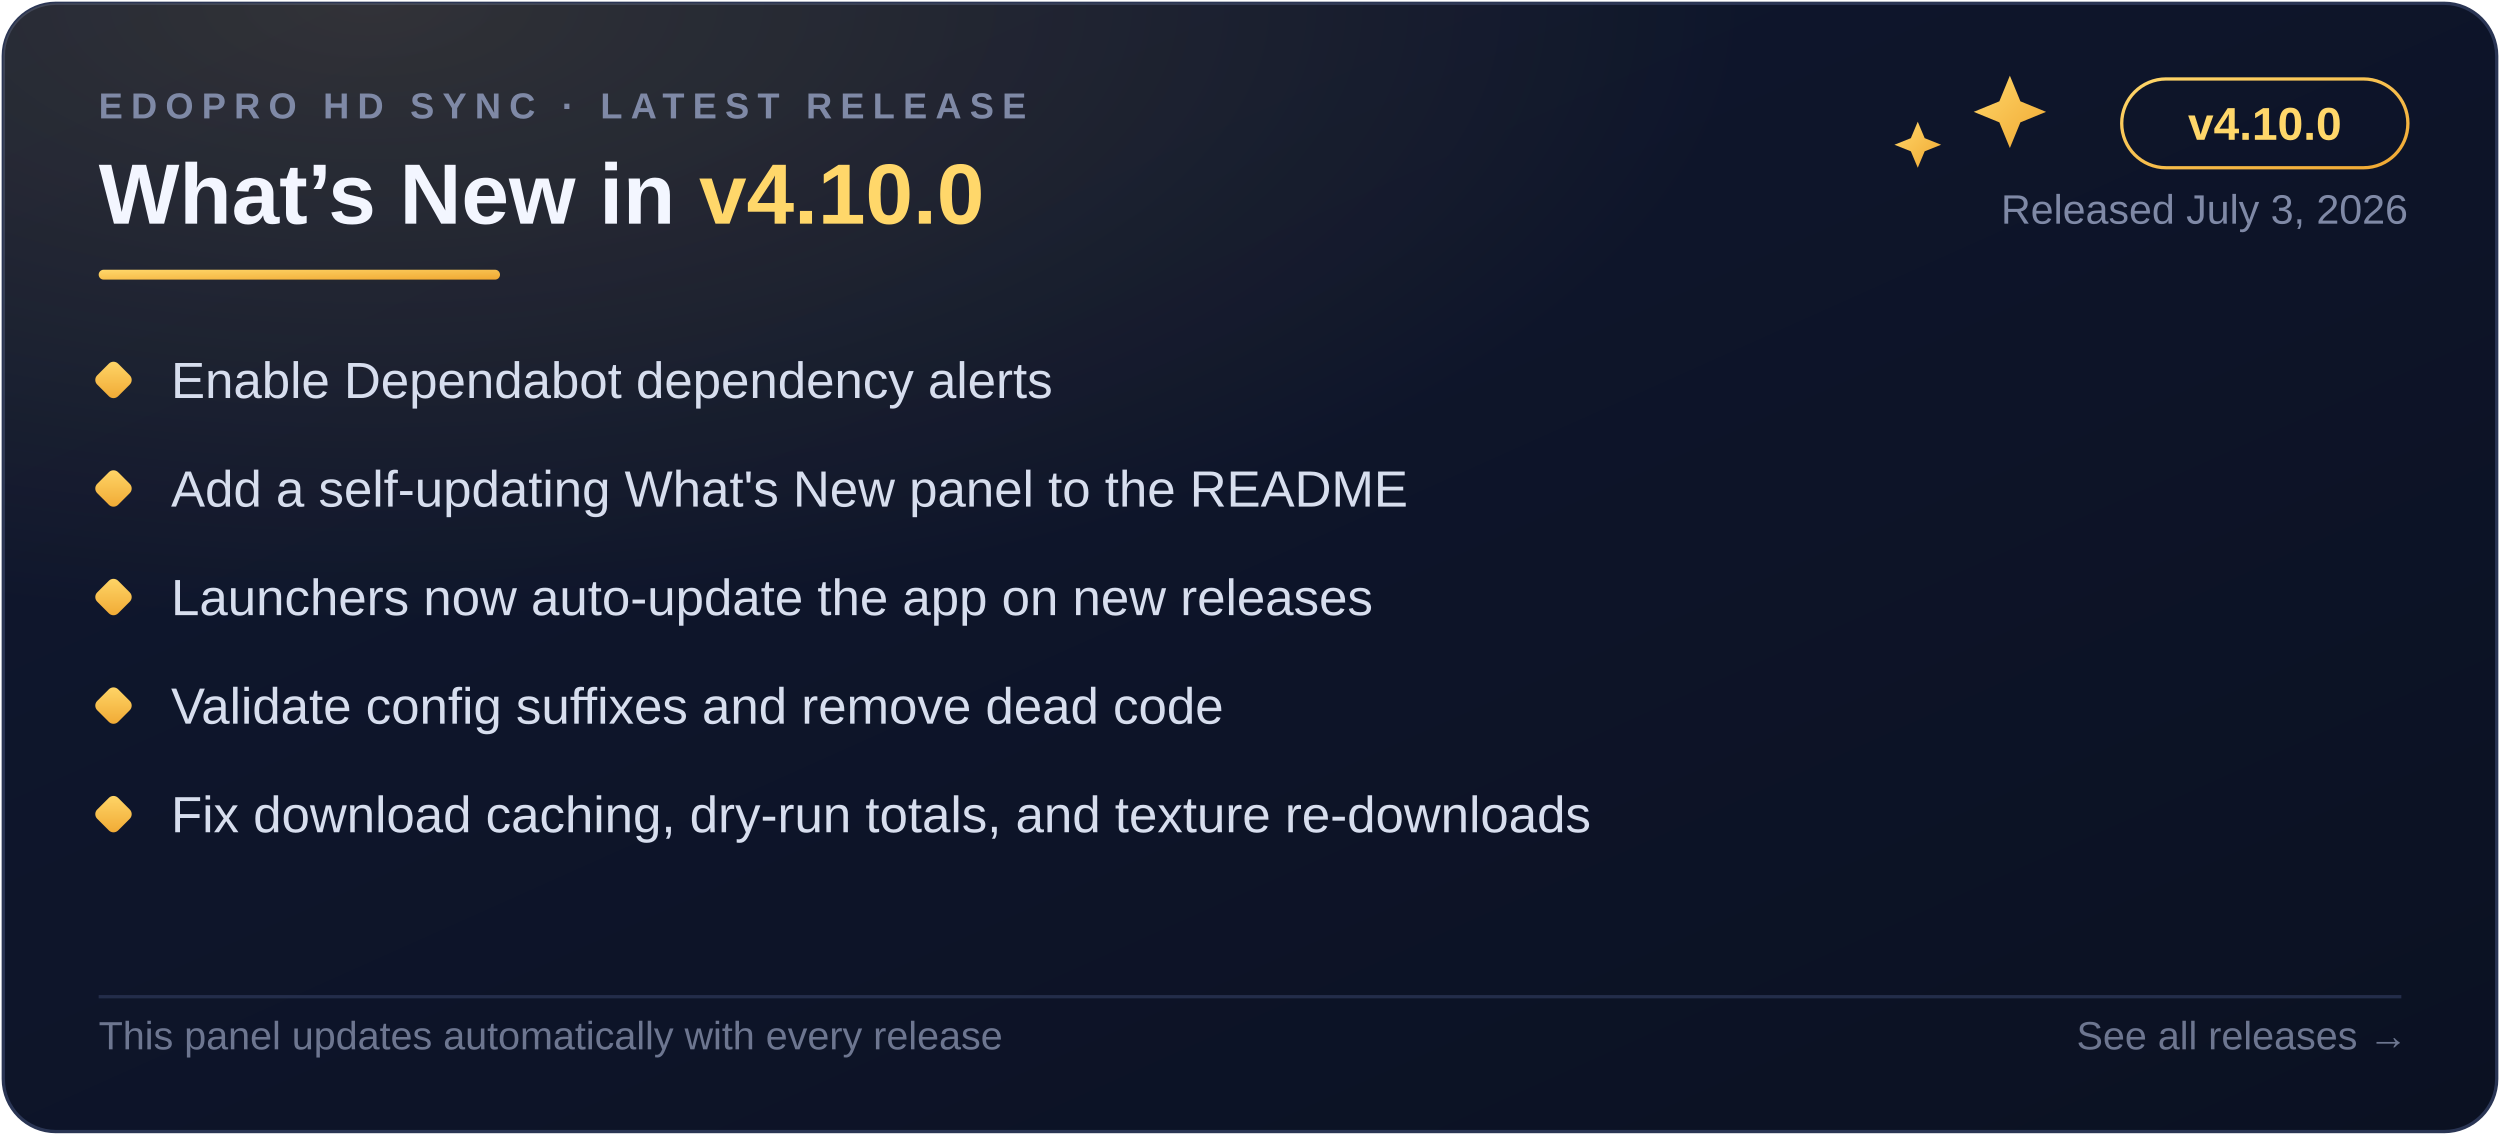
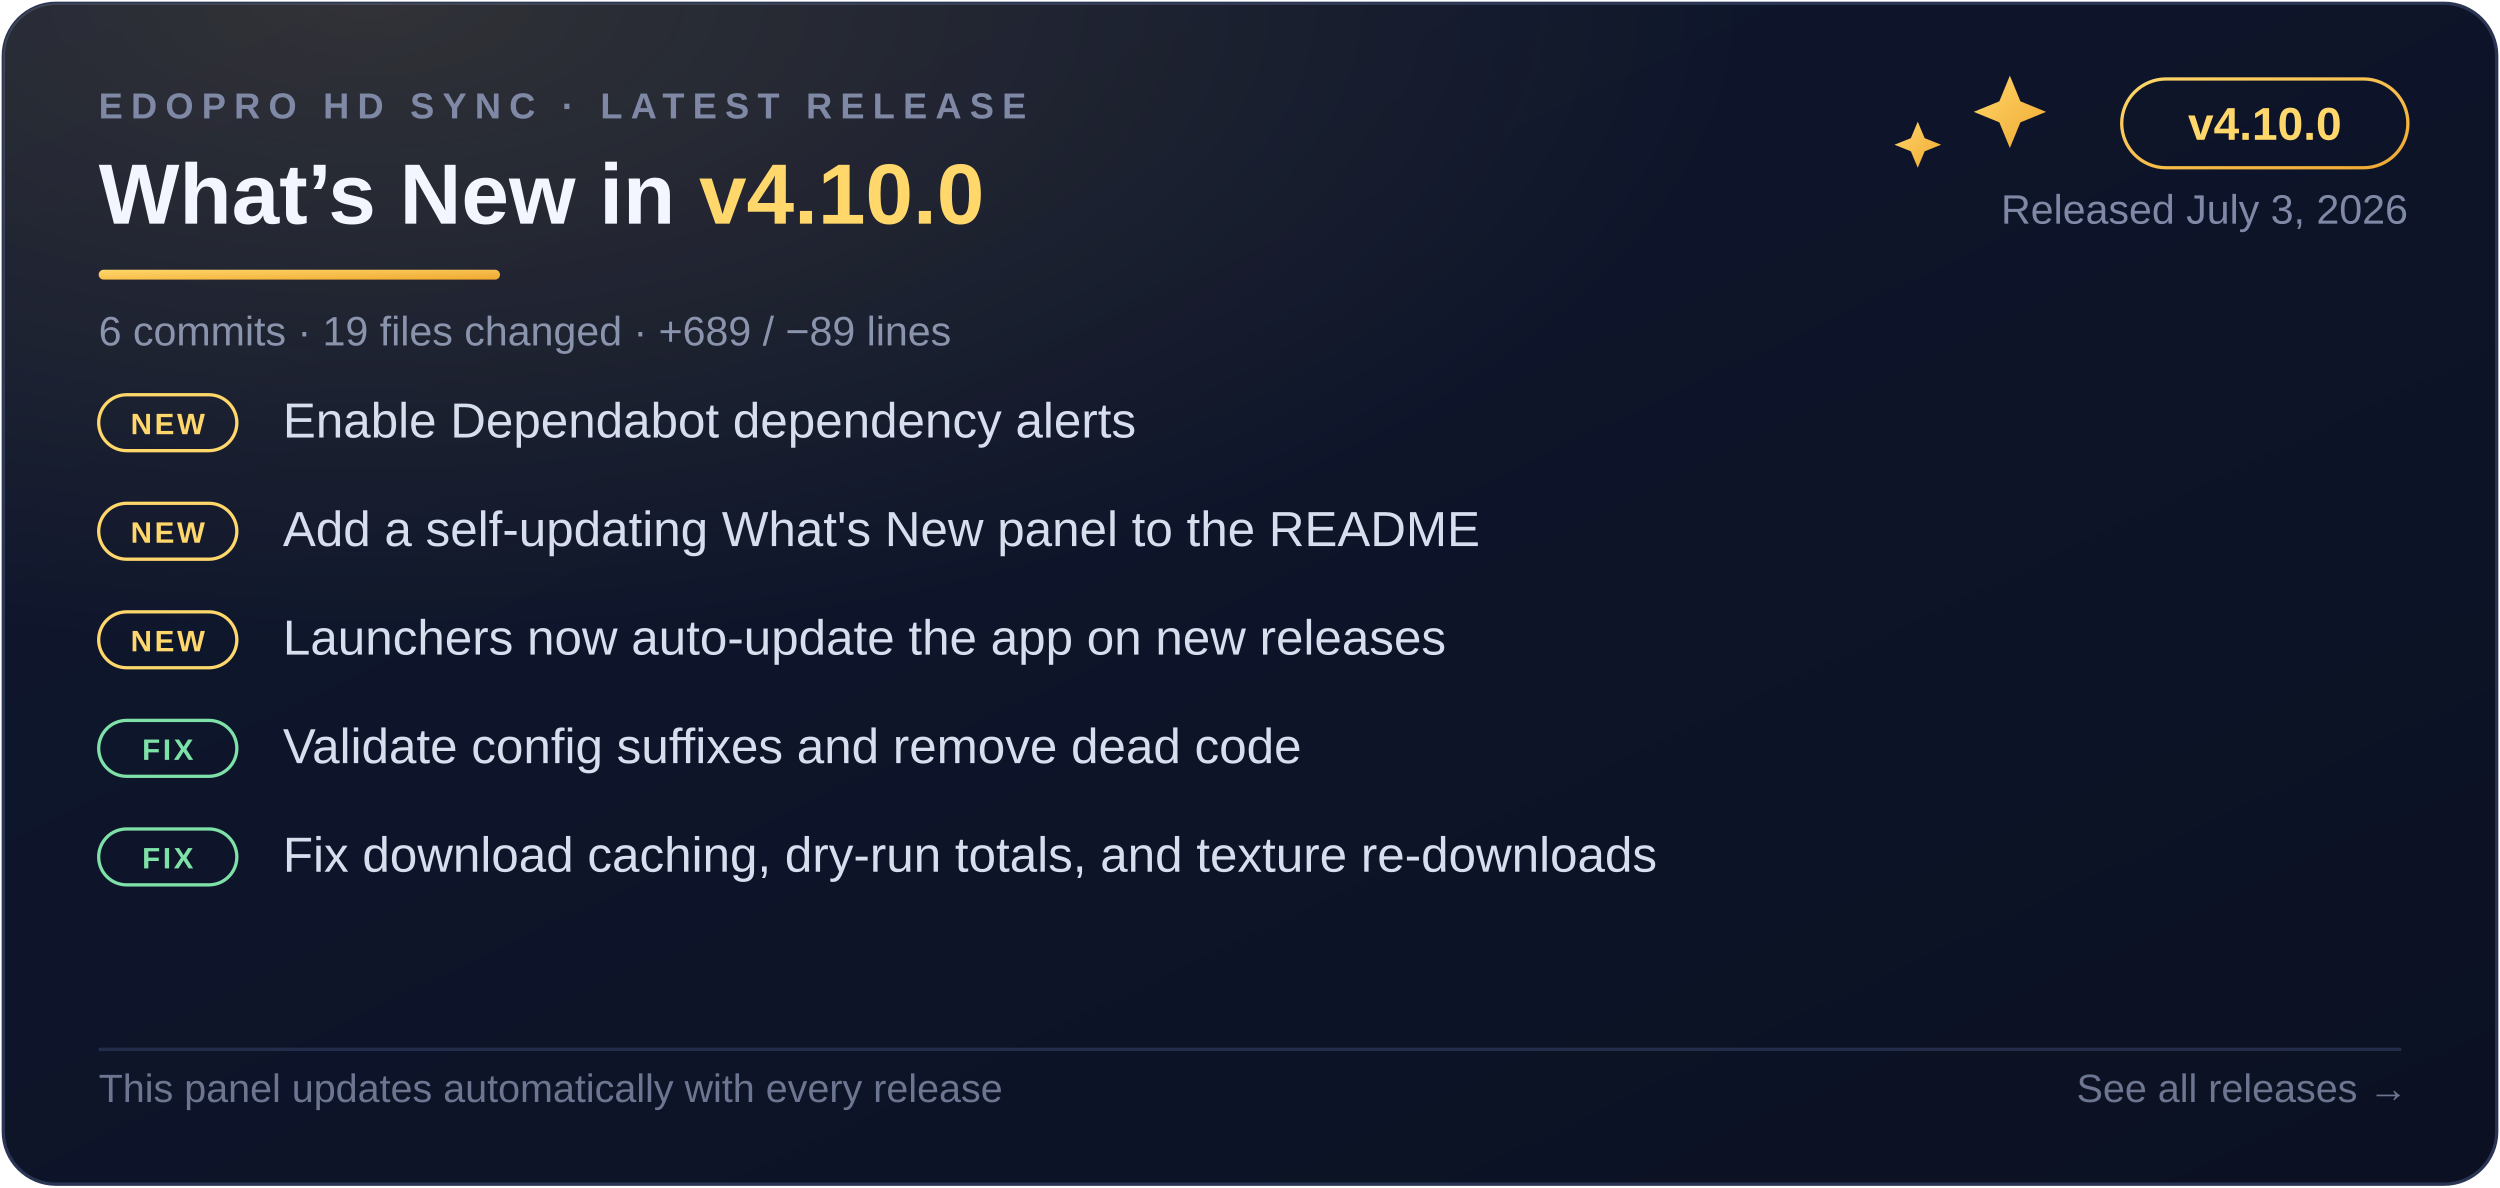
- <svg xmlns="http://www.w3.org/2000/svg" viewBox="0 0 760 345" width="760" height="345" role="img" aria-label="What's new in EDOPro HD Sync v4.10.0">
+ <svg xmlns="http://www.w3.org/2000/svg" viewBox="0 0 760 361" width="760" height="361" role="img" aria-label="What's new in EDOPro HD Sync v4.10.0">
  <style>
    text { font-family: -apple-system, 'Segoe UI', 'Helvetica Neue', Arial, sans-serif; }
    .eyebrow { font-size: 11px; font-weight: 600; letter-spacing: 2.5px; fill: #7f89a6; }
    .title { font-size: 26px; font-weight: 700; fill: #f3f6ff; }
    .title-version { fill: #ffd76a; }
-     .pill-text { font-size: 14px; font-weight: 700; fill: #ffd76a; }
    .date { font-size: 12.5px; fill: #7f89a6; }
-     .bullet { font-size: 15.5px; fill: #d7deee; }
    .foot { font-size: 12px; fill: #6d7690; }
    /* Slide-in only — never animate opacity here. A static renderer (README
-        thumbnailers, some mobile apps) shows frame zero, so bullets must be
+        thumbnailers, some mobile apps) shows frame zero, so content must be
       fully visible in that frame. */
    .item { animation: rise 0.5s ease-out backwards; }
-     .spark { animation: pulse 2.6s ease-in-out infinite; transform-origin: center; transform-box: fill-box; }
-     .spark2 { animation-delay: 1.3s; }
    @keyframes rise {
      from { transform: translateY(9px); }
    }
+     @media (prefers-reduced-motion: reduce) {
+       .item { animation: none; }
+     }
+     .bullet { font-size: 15px; fill: #d7deee; }
+     .stats { font-size: 12.5px; fill: #8b94ad; }
+     .spark { animation: pulse 2.6s ease-in-out infinite; transform-origin: center; transform-box: fill-box; }
+     .spark2 { animation-delay: 1.3s; }
    @keyframes pulse {
      0%, 100% { opacity: 0.25; transform: scale(0.8); }
      50%      { opacity: 1; transform: scale(1.1); }
-     }
-     @media (prefers-reduced-motion: reduce) {
-       .item { animation: none; }
-       .spark { animation: none; }
    }
  </style>
  <defs>
    <linearGradient id="bg" x1="0" y1="0" x2="1" y2="1">
      <stop offset="0" stop-color="#101830" />
      <stop offset="1" stop-color="#0b1122" />
    </linearGradient>
    <linearGradient id="gold" x1="0" y1="0" x2="1" y2="1">
      <stop offset="0" stop-color="#ffd76a" />
      <stop offset="1" stop-color="#f0a832" />
    </linearGradient>
    <radialGradient id="glow" cx="0.15" cy="0" r="1">
      <stop offset="0" stop-color="#ffd76a" stop-opacity="0.14" />
      <stop offset="0.55" stop-color="#ffd76a" stop-opacity="0" />
    </radialGradient>
  </defs>
-   <rect x="1" y="1" width="758" height="343" rx="16" fill="url(#bg)" stroke="#2a3554" />
-   <rect x="1" y="1" width="758" height="343" rx="16" fill="url(#glow)" />
+   <rect x="1" y="1" width="758" height="359" rx="16" fill="url(#bg)" stroke="#2a3554" />
+   <rect x="1" y="1" width="758" height="359" rx="16" fill="url(#glow)" />
  <text x="30" y="36" class="eyebrow">EDOPRO HD SYNC · LATEST RELEASE</text>
  <text x="30" y="68" class="title">What’s New in <tspan class="title-version">v4.10.0</tspan>
  </text>
  <rect x="30" y="82" width="122" height="3" rx="1.5" fill="url(#gold)" />
+   <text x="30" y="105" class="stats">6 commits · 19 files changed · +689 / −89 lines</text>
  <path class="spark" d="M 611 23 l 3.2 7.8 7.8 3.2 -7.8 3.2 -3.2 7.8 -3.2 -7.8 -7.8 -3.2 7.8 -3.2 Z" fill="url(#gold)" />
  <path class="spark spark2" d="M 583 37 l 2.1 5 5 2 -5 2 -2.1 5 -2.1 -5 -5 -2 5 -2 Z" fill="url(#gold)" />
  <rect x="645" y="24" width="87" height="27" rx="13.5" fill="none" stroke="url(#gold)" />
-   <text x="688.5" y="42.5" class="pill-text" text-anchor="middle">v4.10.0</text>
+   <text x="688.5" y="42.5" text-anchor="middle" style="font-size:14px;font-weight:700" fill="#ffd76a">v4.10.0</text>
  <text x="732" y="68" class="date" text-anchor="end">Released July 3, 2026</text>
  <g class="item" style="animation-delay:150ms">
-     <rect x="30" y="111" width="9" height="9" rx="2" transform="rotate(45 34.5 115.5)" fill="url(#gold)" />
-     <text x="52" y="121" class="bullet">Enable Dependabot dependency alerts</text>
+     <rect x="30" y="120" width="42" height="17" rx="8.5" fill="none" stroke="#ffd76a" />
+     <text x="51" y="132" text-anchor="middle" style="font-size:9px;font-weight:700;letter-spacing:0.8px" fill="#ffd76a">NEW</text>
+     <text x="86" y="133" class="bullet">Enable Dependabot dependency alerts</text>
  </g>
-   <g class="item" style="animation-delay:270ms">
-     <rect x="30" y="144" width="9" height="9" rx="2" transform="rotate(45 34.5 148.5)" fill="url(#gold)" />
-     <text x="52" y="154" class="bullet">Add a self-updating What's New panel to the README</text>
+   <g class="item" style="animation-delay:260ms">
+     <rect x="30" y="153" width="42" height="17" rx="8.5" fill="none" stroke="#ffd76a" />
+     <text x="51" y="165" text-anchor="middle" style="font-size:9px;font-weight:700;letter-spacing:0.8px" fill="#ffd76a">NEW</text>
+     <text x="86" y="166" class="bullet">Add a self-updating What's New panel to the README</text>
  </g>
-   <g class="item" style="animation-delay:390ms">
-     <rect x="30" y="177" width="9" height="9" rx="2" transform="rotate(45 34.5 181.5)" fill="url(#gold)" />
-     <text x="52" y="187" class="bullet">Launchers now auto-update the app on new releases</text>
+   <g class="item" style="animation-delay:370ms">
+     <rect x="30" y="186" width="42" height="17" rx="8.5" fill="none" stroke="#ffd76a" />
+     <text x="51" y="198" text-anchor="middle" style="font-size:9px;font-weight:700;letter-spacing:0.8px" fill="#ffd76a">NEW</text>
+     <text x="86" y="199" class="bullet">Launchers now auto-update the app on new releases</text>
  </g>
-   <g class="item" style="animation-delay:510ms">
-     <rect x="30" y="210" width="9" height="9" rx="2" transform="rotate(45 34.5 214.5)" fill="url(#gold)" />
-     <text x="52" y="220" class="bullet">Validate config suffixes and remove dead code</text>
+   <g class="item" style="animation-delay:480ms">
+     <rect x="30" y="219" width="42" height="17" rx="8.5" fill="none" stroke="#7ee2a8" />
+     <text x="51" y="231" text-anchor="middle" style="font-size:9px;font-weight:700;letter-spacing:0.8px" fill="#7ee2a8">FIX</text>
+     <text x="86" y="232" class="bullet">Validate config suffixes and remove dead code</text>
  </g>
-   <g class="item" style="animation-delay:630ms">
-     <rect x="30" y="243" width="9" height="9" rx="2" transform="rotate(45 34.5 247.5)" fill="url(#gold)" />
-     <text x="52" y="253" class="bullet">Fix download caching, dry-run totals, and texture re-downloads</text>
+   <g class="item" style="animation-delay:590ms">
+     <rect x="30" y="252" width="42" height="17" rx="8.5" fill="none" stroke="#7ee2a8" />
+     <text x="51" y="264" text-anchor="middle" style="font-size:9px;font-weight:700;letter-spacing:0.8px" fill="#7ee2a8">FIX</text>
+     <text x="86" y="265" class="bullet">Fix download caching, dry-run totals, and texture re-downloads</text>
  </g>
-   <line x1="30" y1="303" x2="730" y2="303" stroke="#232d4a" />
-   <text x="30" y="319" class="foot">This panel updates automatically with every release</text>
-   <text x="732" y="319" class="foot" text-anchor="end">See all releases →</text>
+   <line x1="30" y1="319" x2="730" y2="319" stroke="#232d4a" />
+   <text x="30" y="335" class="foot">This panel updates automatically with every release</text>
+   <text x="732" y="335" class="foot" text-anchor="end">See all releases →</text>
</svg>
